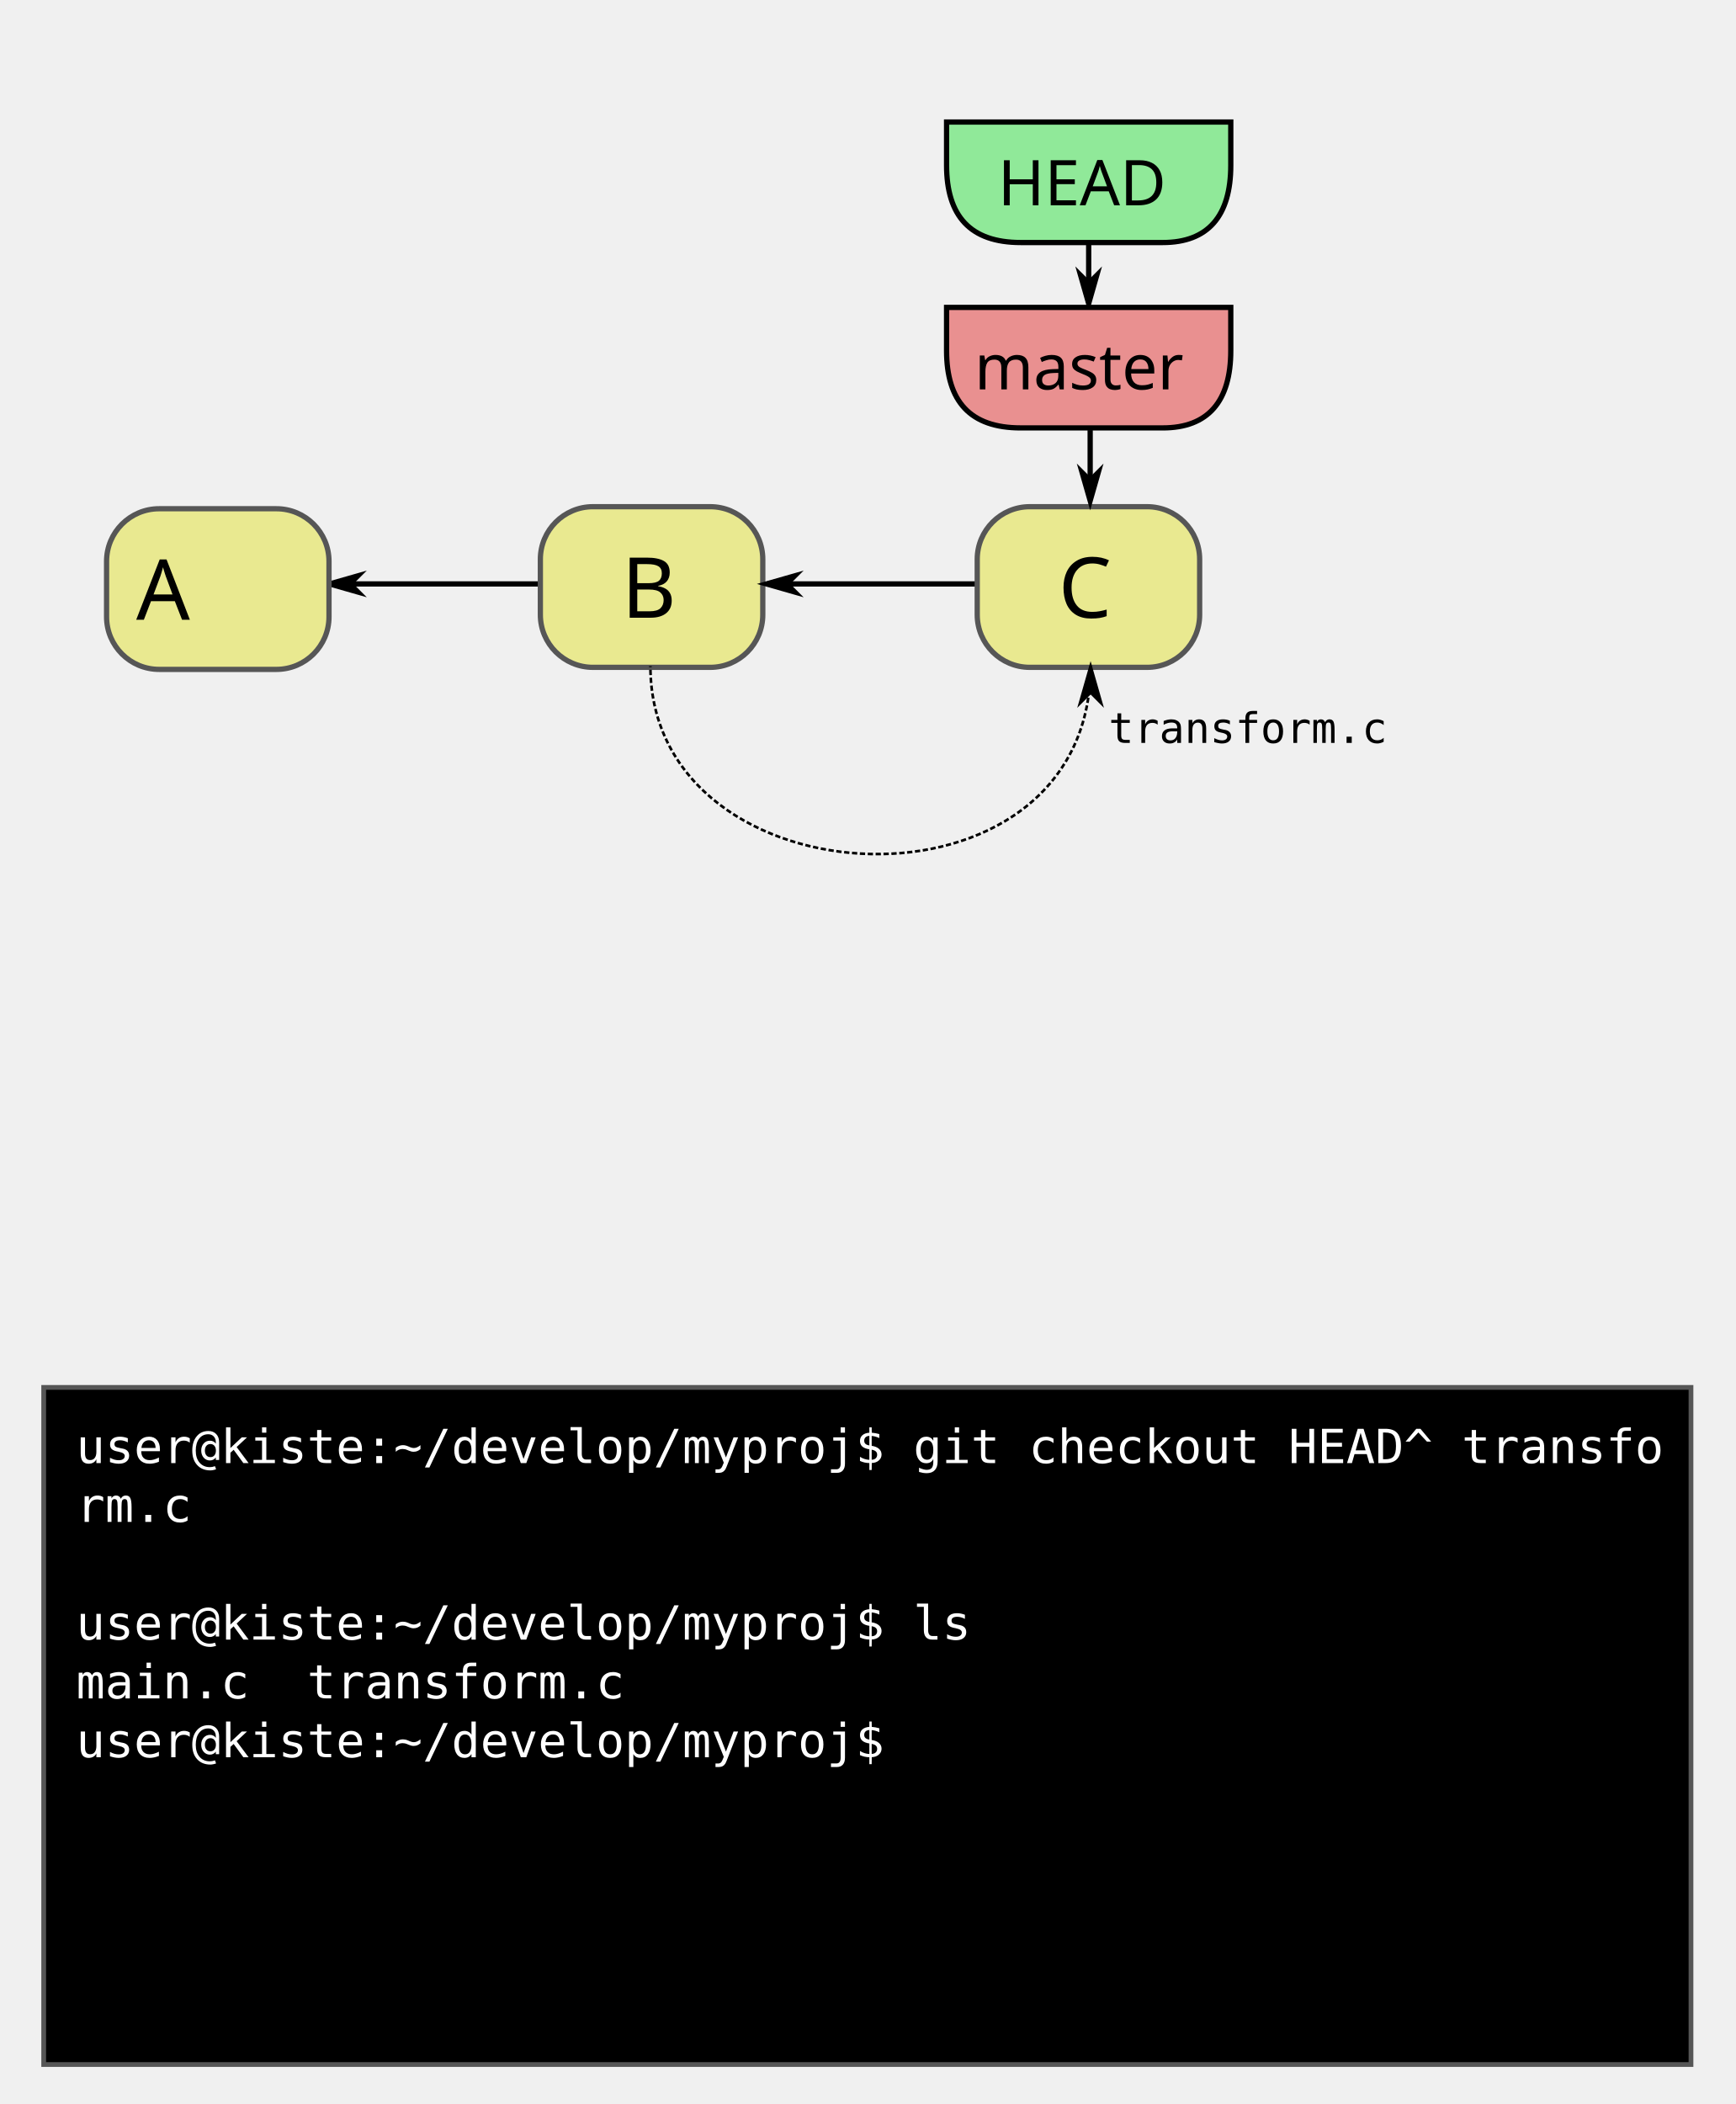
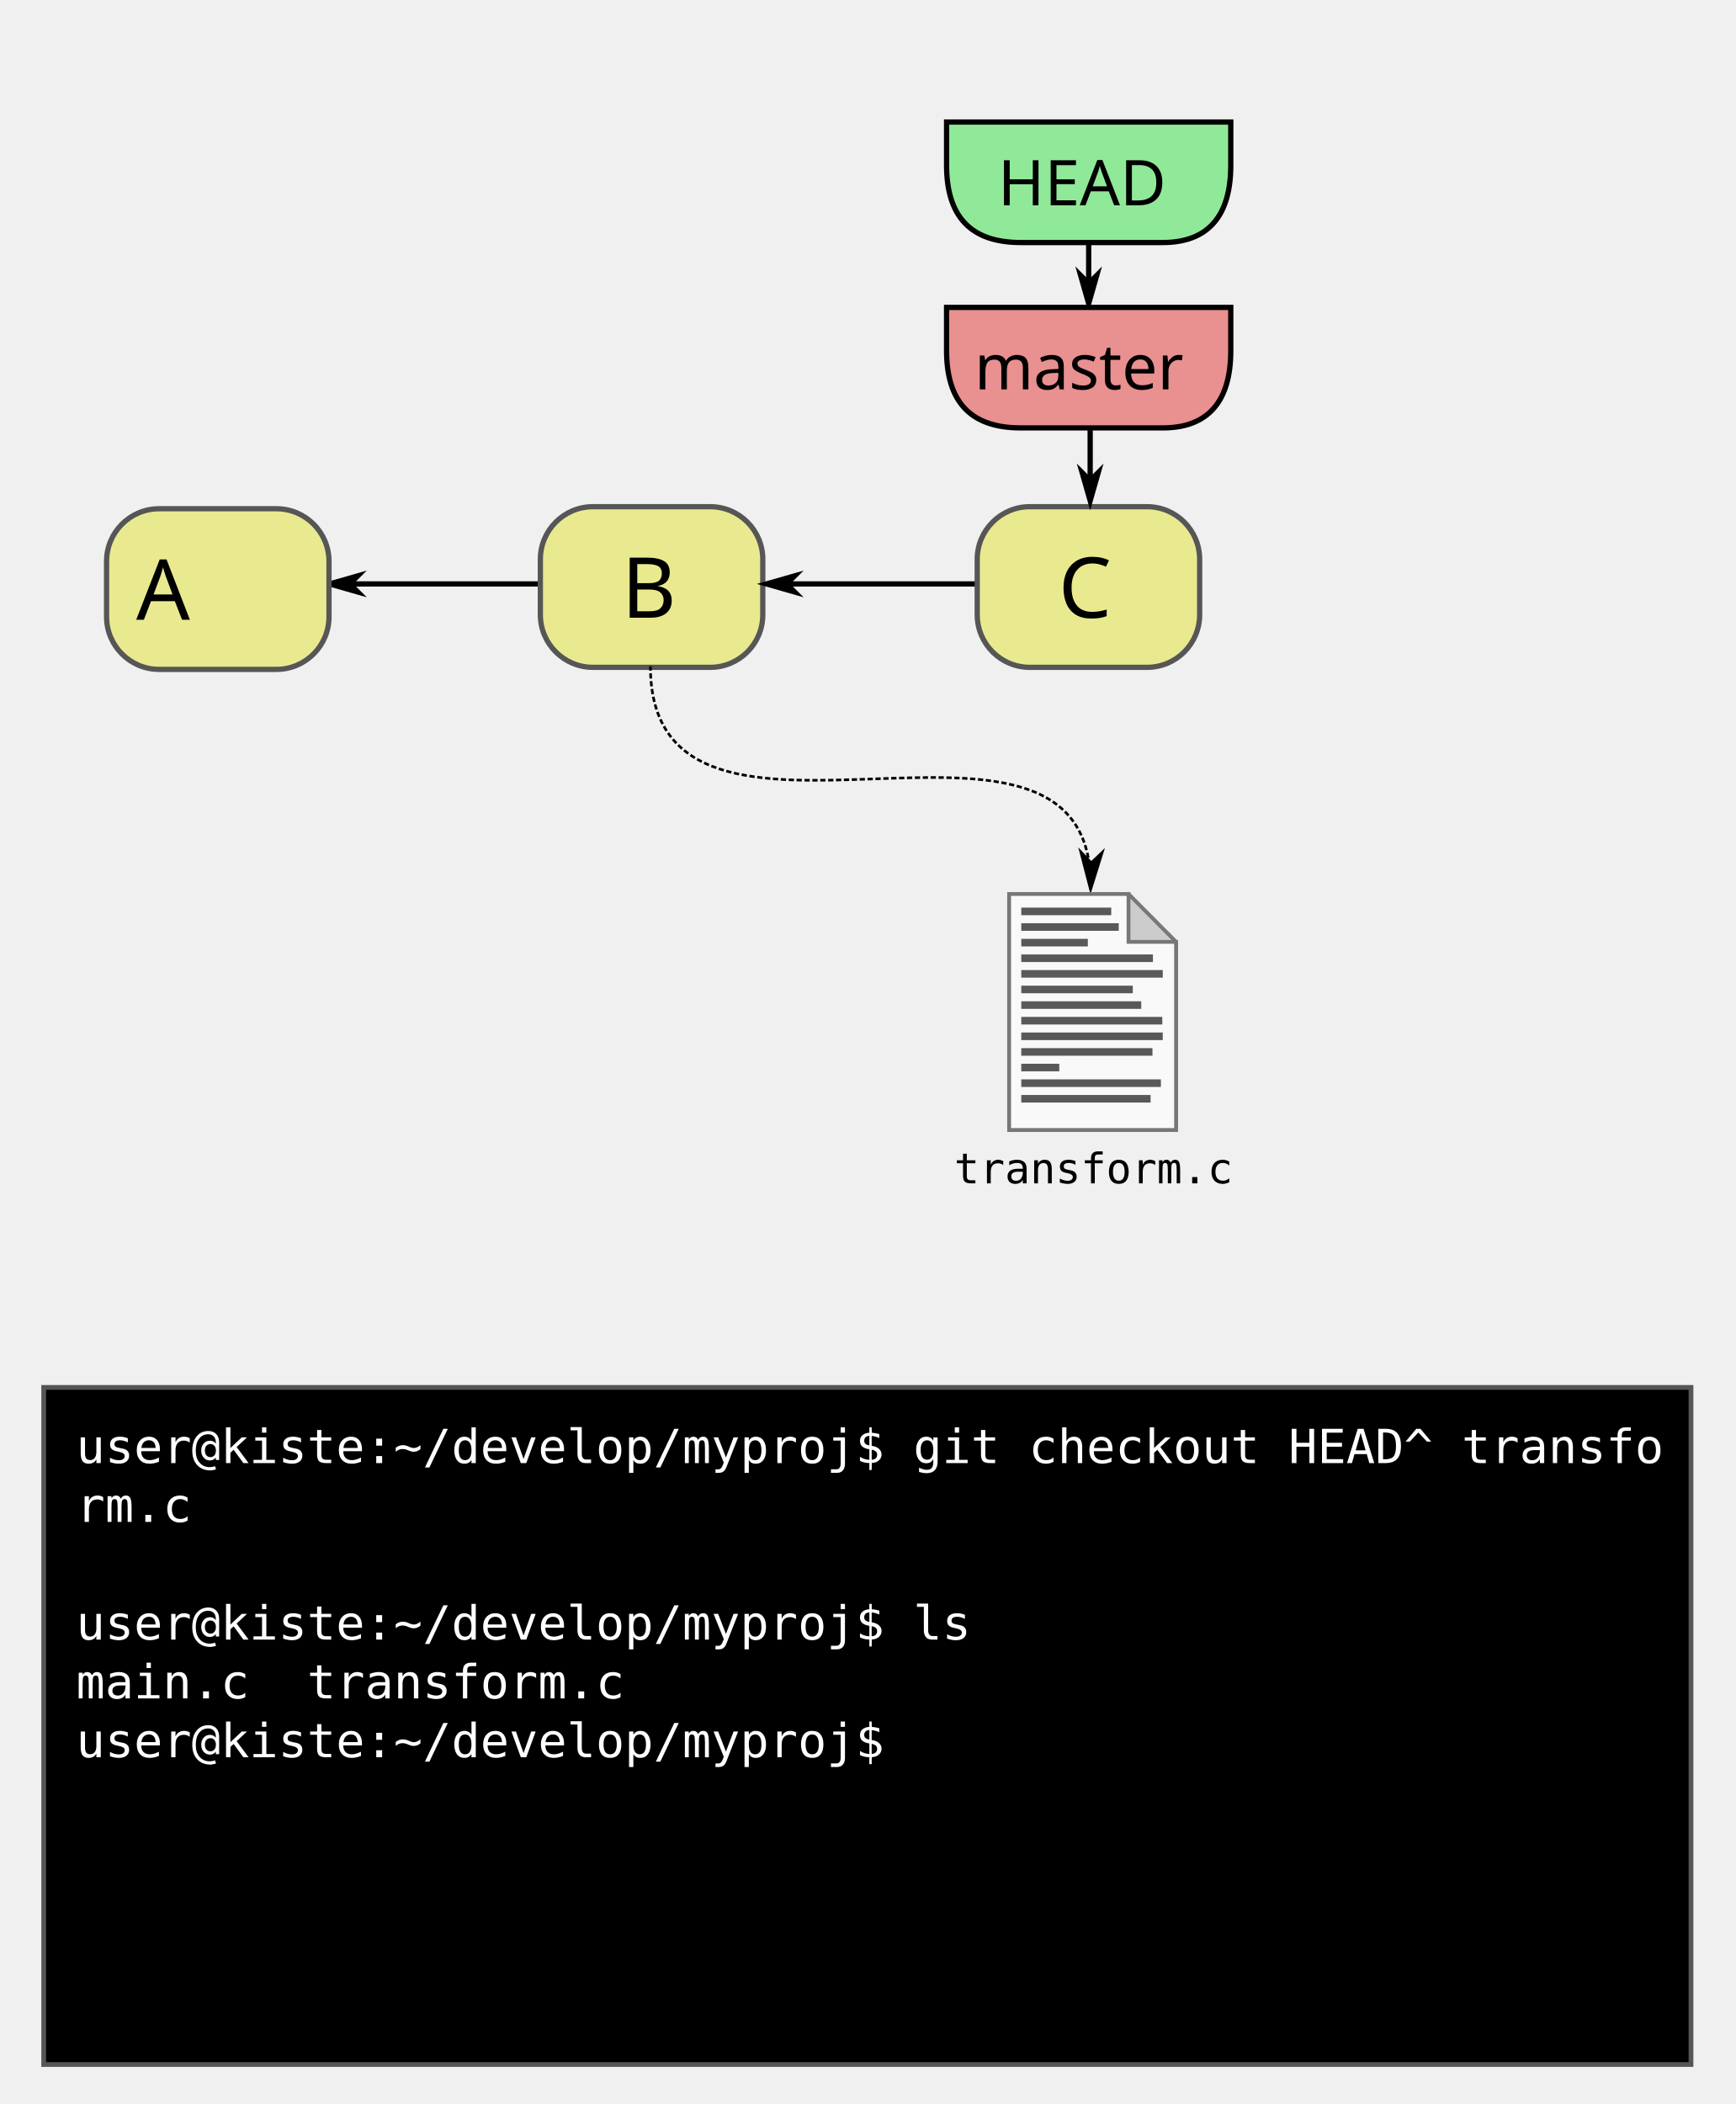
<svg xmlns="http://www.w3.org/2000/svg" width="330" height="400" id="svg4823" version="1.1">
  <defs id="defs4825">
    <marker orient="auto" refY="0.0" refX="0.0" id="Arrow1Lstart" style="overflow:visible">
      <path id="path4735" d="M 0.0,0.0 L 5.0,-5.0 L -12.5,0.0 L 5.0,5.0 L 0.0,0.0 z " style="fill-rule:evenodd;stroke:#000000;stroke-width:1.0pt;marker-start:none" transform="scale(0.8) translate(12.5,0)" />
    </marker>
    <linearGradient id="linearGradient13786">
      <stop style="stop-color:#ffffff;stop-opacity:1;" offset="0" id="stop13788" />
      <stop id="stop13790" offset="0.699" style="stop-color:#ffffff;stop-opacity:1;" />
      <stop style="stop-color:#ffffff;stop-opacity:0;" offset="0.9" id="stop13792" />
      <stop style="stop-color:#ffffff;stop-opacity:0;" offset="1" id="stop13794" />
    </linearGradient>
    <linearGradient id="linearGradient13319">
      <stop style="stop-color:#000000;stop-opacity:1;" offset="0" id="stop13321" />
      <stop style="stop-color:#000000;stop-opacity:0.203;" offset="1" id="stop13323" />
    </linearGradient>
    <linearGradient id="linearGradient12554">
      <stop id="stop12556" offset="0" style="stop-color:#ffffff;stop-opacity:1;" />
      <stop style="stop-color:#ffffff;stop-opacity:1;" offset="0.302" id="stop12558" />
      <stop id="stop12560" offset="0.833" style="stop-color:#ffffff;stop-opacity:0;" />
      <stop id="stop12562" offset="1" style="stop-color:#ffffff;stop-opacity:0;" />
    </linearGradient>
    <linearGradient id="linearGradient10502">
      <stop style="stop-color:#ffffff;stop-opacity:1;" offset="0" id="stop10504" />
      <stop id="stop10510" offset="0.445" style="stop-color:#ffffff;stop-opacity:1;" />
      <stop style="stop-color:#ffffff;stop-opacity:0;" offset="0.833" id="stop10512" />
      <stop style="stop-color:#ffffff;stop-opacity:0;" offset="1" id="stop10506" />
    </linearGradient>
    <linearGradient id="linearGradient10492">
      <stop style="stop-color:#ffffff;stop-opacity:0;" offset="0" id="stop10494" />
      <stop id="stop10500" offset="0.5" style="stop-color:#ffffff;stop-opacity:0;" />
      <stop style="stop-color:#ffffff;stop-opacity:0;" offset="1" id="stop10496" />
    </linearGradient>
    <marker orient="auto" refY="0" refX="0" id="Arrow1Sstart" style="overflow:visible">
      <path id="path5519" d="M 0,0 5,-5 -12.5,0 5,5 0,0 z" style="fill-rule:evenodd;stroke:#000000;stroke-width:1pt;marker-start:none" transform="matrix(0.2,0,0,0.2,1.2,0)" />
    </marker>
    <marker orient="auto" refY="0" refX="0" id="Arrow1Mstart" style="overflow:visible">
      <path id="path5513" d="M 0,0 5,-5 -12.5,0 5,5 0,0 z" style="fill-rule:evenodd;stroke:#000000;stroke-width:1pt;marker-start:none" transform="matrix(0.4,0,0,0.4,4,0)" />
    </marker>
    <marker orient="auto" refY="0" refX="0" id="Arrow1Mend" style="overflow:visible">
      <path id="path5516" d="M 0,0 5,-5 -12.5,0 5,5 0,0 z" style="fill-rule:evenodd;stroke:#000000;stroke-width:1pt;marker-start:none" transform="matrix(-0.4,0,0,-0.4,-4,0)" />
    </marker>
    <marker orient="auto" refY="0" refX="0" id="Arrow2Lend" style="overflow:visible">
      <path id="path5528" style="font-size:12px;fill-rule:evenodd;stroke-width:0.625;stroke-linejoin:round" d="M 8.719,4.034 -2.207,0.016 8.719,-4.002 c -1.745,2.372 -1.735,5.617 -6e-7,8.035 z" transform="matrix(-1.1,0,0,-1.1,-1.1,0)" />
    </marker>
    <marker orient="auto" refY="0" refX="0" id="Arrow1Mend-3" style="overflow:visible">
      <path id="path5516-8" d="M 0,0 5,-5 -12.5,0 5,5 0,0 z" style="fill-rule:evenodd;stroke:#000000;stroke-width:1pt;marker-start:none" transform="matrix(-0.4,0,0,-0.4,-4,0)" />
    </marker>
    <marker orient="auto" refY="0" refX="0" id="marker3739" style="overflow:visible">
      <path id="path3741" d="M 0,0 5,-5 -12.5,0 5,5 0,0 z" style="fill-rule:evenodd;stroke:#000000;stroke-width:1pt;marker-start:none" transform="matrix(-0.4,0,0,-0.4,-4,0)" />
    </marker>
    <marker orient="auto" refY="0" refX="0" id="marker3743" style="overflow:visible">
      <path id="path3745" d="M 0,0 5,-5 -12.5,0 5,5 0,0 z" style="fill-rule:evenodd;stroke:#000000;stroke-width:1pt;marker-start:none" transform="matrix(-0.4,0,0,-0.4,-4,0)" />
    </marker>
    <marker orient="auto" refY="0" refX="0" id="marker3747" style="overflow:visible">
      <path id="path3749" d="M 0,0 5,-5 -12.5,0 5,5 0,0 z" style="fill-rule:evenodd;stroke:#000000;stroke-width:1pt;marker-start:none" transform="matrix(-0.4,0,0,-0.4,-4,0)" />
    </marker>
    <marker orient="auto" refY="0" refX="0" id="marker3751" style="overflow:visible">
      <path id="path3753" d="M 0,0 5,-5 -12.5,0 5,5 0,0 z" style="fill-rule:evenodd;stroke:#000000;stroke-width:1pt;marker-start:none" transform="matrix(-0.4,0,0,-0.4,-4,0)" />
    </marker>
    <marker orient="auto" refY="0" refX="0" id="marker3755" style="overflow:visible">
      <path id="path3757" d="M 0,0 5,-5 -12.5,0 5,5 0,0 z" style="fill-rule:evenodd;stroke:#000000;stroke-width:1pt;marker-start:none" transform="matrix(-0.4,0,0,-0.4,-4,0)" />
    </marker>
    <marker orient="auto" refY="0" refX="0" id="marker3759" style="overflow:visible">
      <path id="path3761" d="M 0,0 5,-5 -12.5,0 5,5 0,0 z" style="fill-rule:evenodd;stroke:#000000;stroke-width:1pt;marker-start:none" transform="matrix(-0.4,0,0,-0.4,-4,0)" />
    </marker>
    <marker orient="auto" refY="0" refX="0" id="Arrow1Mend-9" style="overflow:visible">
      <path id="path5516-6" d="M 0,0 5,-5 -12.5,0 5,5 0,0 z" style="fill-rule:evenodd;stroke:#000000;stroke-width:1pt;marker-start:none" transform="matrix(-0.4,0,0,-0.4,-4,0)" />
    </marker>
    <marker orient="auto" refY="0" refX="0" id="marker6831" style="overflow:visible">
      <path id="path6833" d="M 0,0 5,-5 -12.5,0 5,5 0,0 z" style="fill-rule:evenodd;stroke:#000000;stroke-width:1pt;marker-start:none" transform="matrix(-0.4,0,0,-0.4,-4,0)" />
    </marker>
  </defs>
  <g id="layer1" transform="translate(0,-652.3622)">
    <path style="fill:none;stroke:#000000;stroke-width:1px;stroke-linecap:butt;stroke-linejoin:miter;stroke-opacity:1;marker-end:url(#marker6831)" d="m 102.79,111.013 -39.965,0" id="path9329" transform="translate(0,652.3622)" />
    <rect style="fill:#000000;fill-opacity:1;fill-rule:nonzero;stroke:#565656;stroke-width:0.903;stroke-miterlimit:4;stroke-opacity:1;stroke-dasharray:none;stroke-dashoffset:0" id="rect8970" width="313.214" height="128.729" x="8.307" y="916.127" />
    <text xml:space="preserve" style="font-size:9.032px;font-style:normal;font-variant:normal;font-weight:normal;font-stretch:normal;fill:#ffffff;fill-opacity:1;stroke:none;font-family:Monospace;-inkscape-font-specification:Monospace" x="14.344" y="939.22" id="text8946" transform="scale(1.009356,0.990731)">
      <tspan x="14.344" y="939.22" id="tspan13639">user@kiste:~/develop/myproj$ git checkout HEAD^ transfo</tspan>
      <tspan x="14.344" y="950.51" id="tspan3965">rm.c</tspan>
      <tspan x="14.344" y="973.089" id="tspan3462">user@kiste:~/develop/myproj$ ls</tspan>
      <tspan x="14.344" y="984.378" id="tspan3081">main.c  transform.c</tspan>
      <tspan x="14.344" y="995.668" id="tspan3083">user@kiste:~/develop/myproj$ </tspan>
      <tspan x="14.344" y="1006.957" id="tspan11011" />
      <tspan x="14.344" y="1018.247" id="tspan8112" />
      <tspan x="14.344" y="1029.536" id="tspan8114" />
      <tspan x="14.344" y="1040.826" id="tspan8116" />
    </text>
    <rect style="fill:#e9e990;fill-opacity:1;fill-rule:nonzero;stroke:#565656;stroke-opacity:1" id="rect4835" width="42.291" height="30.543" x="20.264" y="749.08" rx="10" ry="10" />
    <text xml:space="preserve" style="font-size:16px;font-style:normal;font-variant:normal;font-weight:normal;font-stretch:normal;text-align:center;text-anchor:middle;fill:#000000;fill-opacity:1;stroke:none;font-family:Sans;-inkscape-font-specification:Sans" x="41.409" y="770.184" id="text5347">
      <tspan id="tspan3033" x="41.409" y="770.184">A</tspan>
    </text>
    <rect ry="10" rx="10" y="748.691" x="102.744" height="30.543" width="42.291" id="rect9321" style="fill:#e9e990;fill-opacity:1;fill-rule:nonzero;stroke:#565656;stroke-opacity:1" />
    <text id="text9323" y="769.795" x="118.183" style="font-size:16px;font-style:normal;font-variant:normal;font-weight:normal;font-stretch:normal;fill:#000000;fill-opacity:1;stroke:none;font-family:Sans;-inkscape-font-specification:Sans" xml:space="preserve">
      <tspan y="769.795" x="118.183" id="tspan9325">B</tspan>
    </text>
    <flowRoot xml:space="preserve" id="flowRoot3035" style="fill:black;stroke:none;stroke-opacity:1;stroke-width:1px;stroke-linejoin:miter;stroke-linecap:butt;fill-opacity:1;font-family:Monospace;font-style:normal;font-weight:normal;font-size:10;-inkscape-font-specification:Monospace;font-stretch:normal;font-variant:normal">
      <flowRegion id="flowRegion3037">
        <rect id="rect3039" width="71.659" height="51.101" x="2.937" y="91.043" />
      </flowRegion>
      <flowPara id="flowPara3041" />
    </flowRoot>
    <path id="path3434" d="m 185.853,763.375 -39.965,0" style="fill:none;stroke:#000000;stroke-width:1px;stroke-linecap:butt;stroke-linejoin:miter;stroke-opacity:1;marker-end:url(#marker6831)" />
    <rect style="fill:#e9e990;fill-opacity:1;fill-rule:nonzero;stroke:#565656;stroke-opacity:1" id="rect3436" width="42.291" height="30.543" x="185.808" y="748.691" rx="10" ry="10" />
    <text xml:space="preserve" style="font-size:16px;font-style:normal;font-variant:normal;font-weight:normal;font-stretch:normal;fill:#000000;fill-opacity:1;stroke:none;font-family:Sans;-inkscape-font-specification:Sans" x="201.246" y="769.795" id="text3438">
      <tspan id="tspan3440" x="201.246" y="769.795">C</tspan>
    </text>
    <path id="path3442" d="m 206.999,697.59 0,12.335" style="fill:none;stroke:#000000;stroke-width:1px;stroke-linecap:butt;stroke-linejoin:miter;stroke-opacity:1;marker-end:url(#marker3759)" />
    <g transform="translate(50.17053,14.39057)" id="g3444">
      <path style="fill:#e99090;fill-opacity:1;stroke:#000000;stroke-width:1px;stroke-linecap:butt;stroke-linejoin:miter;stroke-opacity:1" d="m 129.809,44.053 0,8.223 c 0,9.644 4.495,14.684 14.097,14.684 l 27.019,0 c 8.617,0 12.922,-5.059 12.922,-14.684 l 0,-8.223 -54.038,0 z" id="path3446" transform="translate(0,652.3622)" />
      <text xml:space="preserve" style="font-size:12px;font-style:normal;font-variant:normal;font-weight:normal;font-stretch:normal;fill:#000000;fill-opacity:1;stroke:none;font-family:Sans;-inkscape-font-specification:Sans" x="135.113" y="711.997" id="text3448">
        <tspan id="tspan3450" x="135.113" y="711.997">master</tspan>
      </text>
    </g>
    <g transform="translate(-111.944,2.121883e-7)" id="g3452">
      <path id="path3454" d="m 291.924,675.563 0,8.223 c 0,9.644 4.495,14.684 14.097,14.684 l 27.019,0 c 8.617,0 12.922,-5.059 12.922,-14.684 l 0,-8.223 -54.038,0 z" style="fill:#90e999;fill-opacity:1;stroke:#000000;stroke-width:1px;stroke-linecap:butt;stroke-linejoin:miter;stroke-opacity:1" />
      <text id="text3456" y="691.391" x="301.678" style="font-size:12px;font-style:normal;font-variant:normal;font-weight:normal;font-stretch:normal;fill:#000000;fill-opacity:1;stroke:none;font-family:Sans;-inkscape-font-specification:Sans" xml:space="preserve">
        <tspan y="691.391" x="301.678" id="tspan3458">HEAD</tspan>
      </text>
    </g>
    <path id="path3460" d="m 207.283,734.132 0,13.274" style="fill:none;stroke:#000000;stroke-width:1px;stroke-linecap:butt;stroke-linejoin:miter;stroke-opacity:1;marker-end:url(#Arrow1Mend)" />
-     <path style="fill:none;stroke:#000000;stroke-width:0.5;stroke-linecap:butt;stroke-linejoin:miter;stroke-opacity:1;stroke-miterlimit:4;stroke-dasharray:1, 0.5;stroke-dashoffset:0;marker-end:none;marker-start:url(#Arrow1Lstart)" d="M 207.364,126.657 C 207.364,176.162 123.667,172.358 123.667,126.657" id="path3464" transform="translate(0,652.3622)" />
-     <text xml:space="preserve" style="font-size:8px;font-style:normal;font-variant:normal;font-weight:normal;font-stretch:normal;fill:#000000;fill-opacity:1;stroke:none;stroke-width:1px;stroke-linecap:butt;stroke-linejoin:miter;stroke-opacity:1;font-family:Monospace;-inkscape-font-specification:Monospace" x="210.782" y="793.602" id="text3961">
-       <tspan id="tspan3963" x="210.782" y="793.602">transform.c</tspan>
+     <path style="fill:none;stroke:#000000;stroke-width:0.5;stroke-linecap:butt;stroke-linejoin:miter;stroke-opacity:1;stroke-miterlimit:4;stroke-dasharray:1, 0.5;stroke-dashoffset:0;marker-end:none;marker-start:url(#Arrow1Lstart)" d="m 207.364,169.064 c 1.087,-45.095 -83.697,3.294 -83.697,-42.407" id="path3464" transform="translate(0,652.3622)" />
+     <text xml:space="preserve" style="font-size:8px;font-style:normal;font-variant:normal;font-weight:normal;font-stretch:normal;fill:#000000;fill-opacity:1;stroke:none;font-family:Monospace;-inkscape-font-specification:Monospace" x="181.423" y="877.328" id="text3961">
+       <tspan id="tspan3963" x="181.423" y="877.328">transform.c</tspan>
    </text>
+     <path style="fill:#cccccc;fill-opacity:1;fill-rule:nonzero;stroke:#777777;stroke-width:0.721;stroke-miterlimit:4;stroke-opacity:1" d="m 191.874,822.32 22.699,0 9.042,9.105 0,35.765 -31.741,0 0,-44.87 z" id="rect5783" />
+     <path id="path5793" d="m 191.874,822.32 22.699,0 0,9.105 9.042,0 0,35.765 -31.741,0 0,-44.87 z" style="fill:#ffffff;fill-opacity:0.877;fill-rule:nonzero;stroke:#777777;stroke-width:0.721;stroke-miterlimit:4;stroke-opacity:1" />
+     <path style="fill:none;stroke:#595959;stroke-width:1.443px;stroke-linecap:butt;stroke-linejoin:miter;stroke-opacity:1" d="m 194.181,825.632 17.11,0" id="path5805" />
+     <path id="path8771" d="m 194.181,828.6 18.535,0" style="fill:none;stroke:#595959;stroke-width:1.443px;stroke-linecap:butt;stroke-linejoin:miter;stroke-opacity:1" />
+     <path style="fill:none;stroke:#595959;stroke-width:1.443px;stroke-linecap:butt;stroke-linejoin:miter;stroke-opacity:1" d="m 194.181,831.569 12.658,0" id="path8773" />
+     <path id="path8775" d="m 194.181,834.537 25.036,0" style="fill:none;stroke:#595959;stroke-width:1.443px;stroke-linecap:butt;stroke-linejoin:miter;stroke-opacity:1" />
+     <path style="fill:none;stroke:#595959;stroke-width:1.443px;stroke-linecap:butt;stroke-linejoin:miter;stroke-opacity:1" d="m 194.181,837.506 26.906,0" id="path8777" />
+     <path id="path8779" d="m 194.181,840.474 21.207,0" style="fill:none;stroke:#595959;stroke-width:1.443px;stroke-linecap:butt;stroke-linejoin:miter;stroke-opacity:1" />
+     <path style="fill:none;stroke:#595959;stroke-width:1.443px;stroke-linecap:butt;stroke-linejoin:miter;stroke-opacity:1" d="m 194.181,843.443 22.81,0" id="path8781" />
+     <path id="path8783" d="m 194.181,846.411 26.817,0" style="fill:none;stroke:#595959;stroke-width:1.443px;stroke-linecap:butt;stroke-linejoin:miter;stroke-opacity:1" />
+     <path style="fill:none;stroke:#595959;stroke-width:1.443px;stroke-linecap:butt;stroke-linejoin:miter;stroke-opacity:1" d="m 194.181,849.379 26.906,0" id="path8785" />
+     <path id="path8787" d="m 194.181,852.348 24.947,0" style="fill:none;stroke:#595959;stroke-width:1.443px;stroke-linecap:butt;stroke-linejoin:miter;stroke-opacity:1" />
+     <path style="fill:none;stroke:#595959;stroke-width:1.443px;stroke-linecap:butt;stroke-linejoin:miter;stroke-opacity:1" d="m 194.181,855.316 7.225,0" id="path8789" />
+     <path id="path8791" d="m 194.181,858.285 26.55,0" style="fill:none;stroke:#595959;stroke-width:1.443px;stroke-linecap:butt;stroke-linejoin:miter;stroke-opacity:1" />
+     <path style="fill:none;stroke:#595959;stroke-width:1.443px;stroke-linecap:butt;stroke-linejoin:miter;stroke-opacity:1" d="m 194.181,861.253 24.591,0" id="path8793" />
  </g>
</svg>
